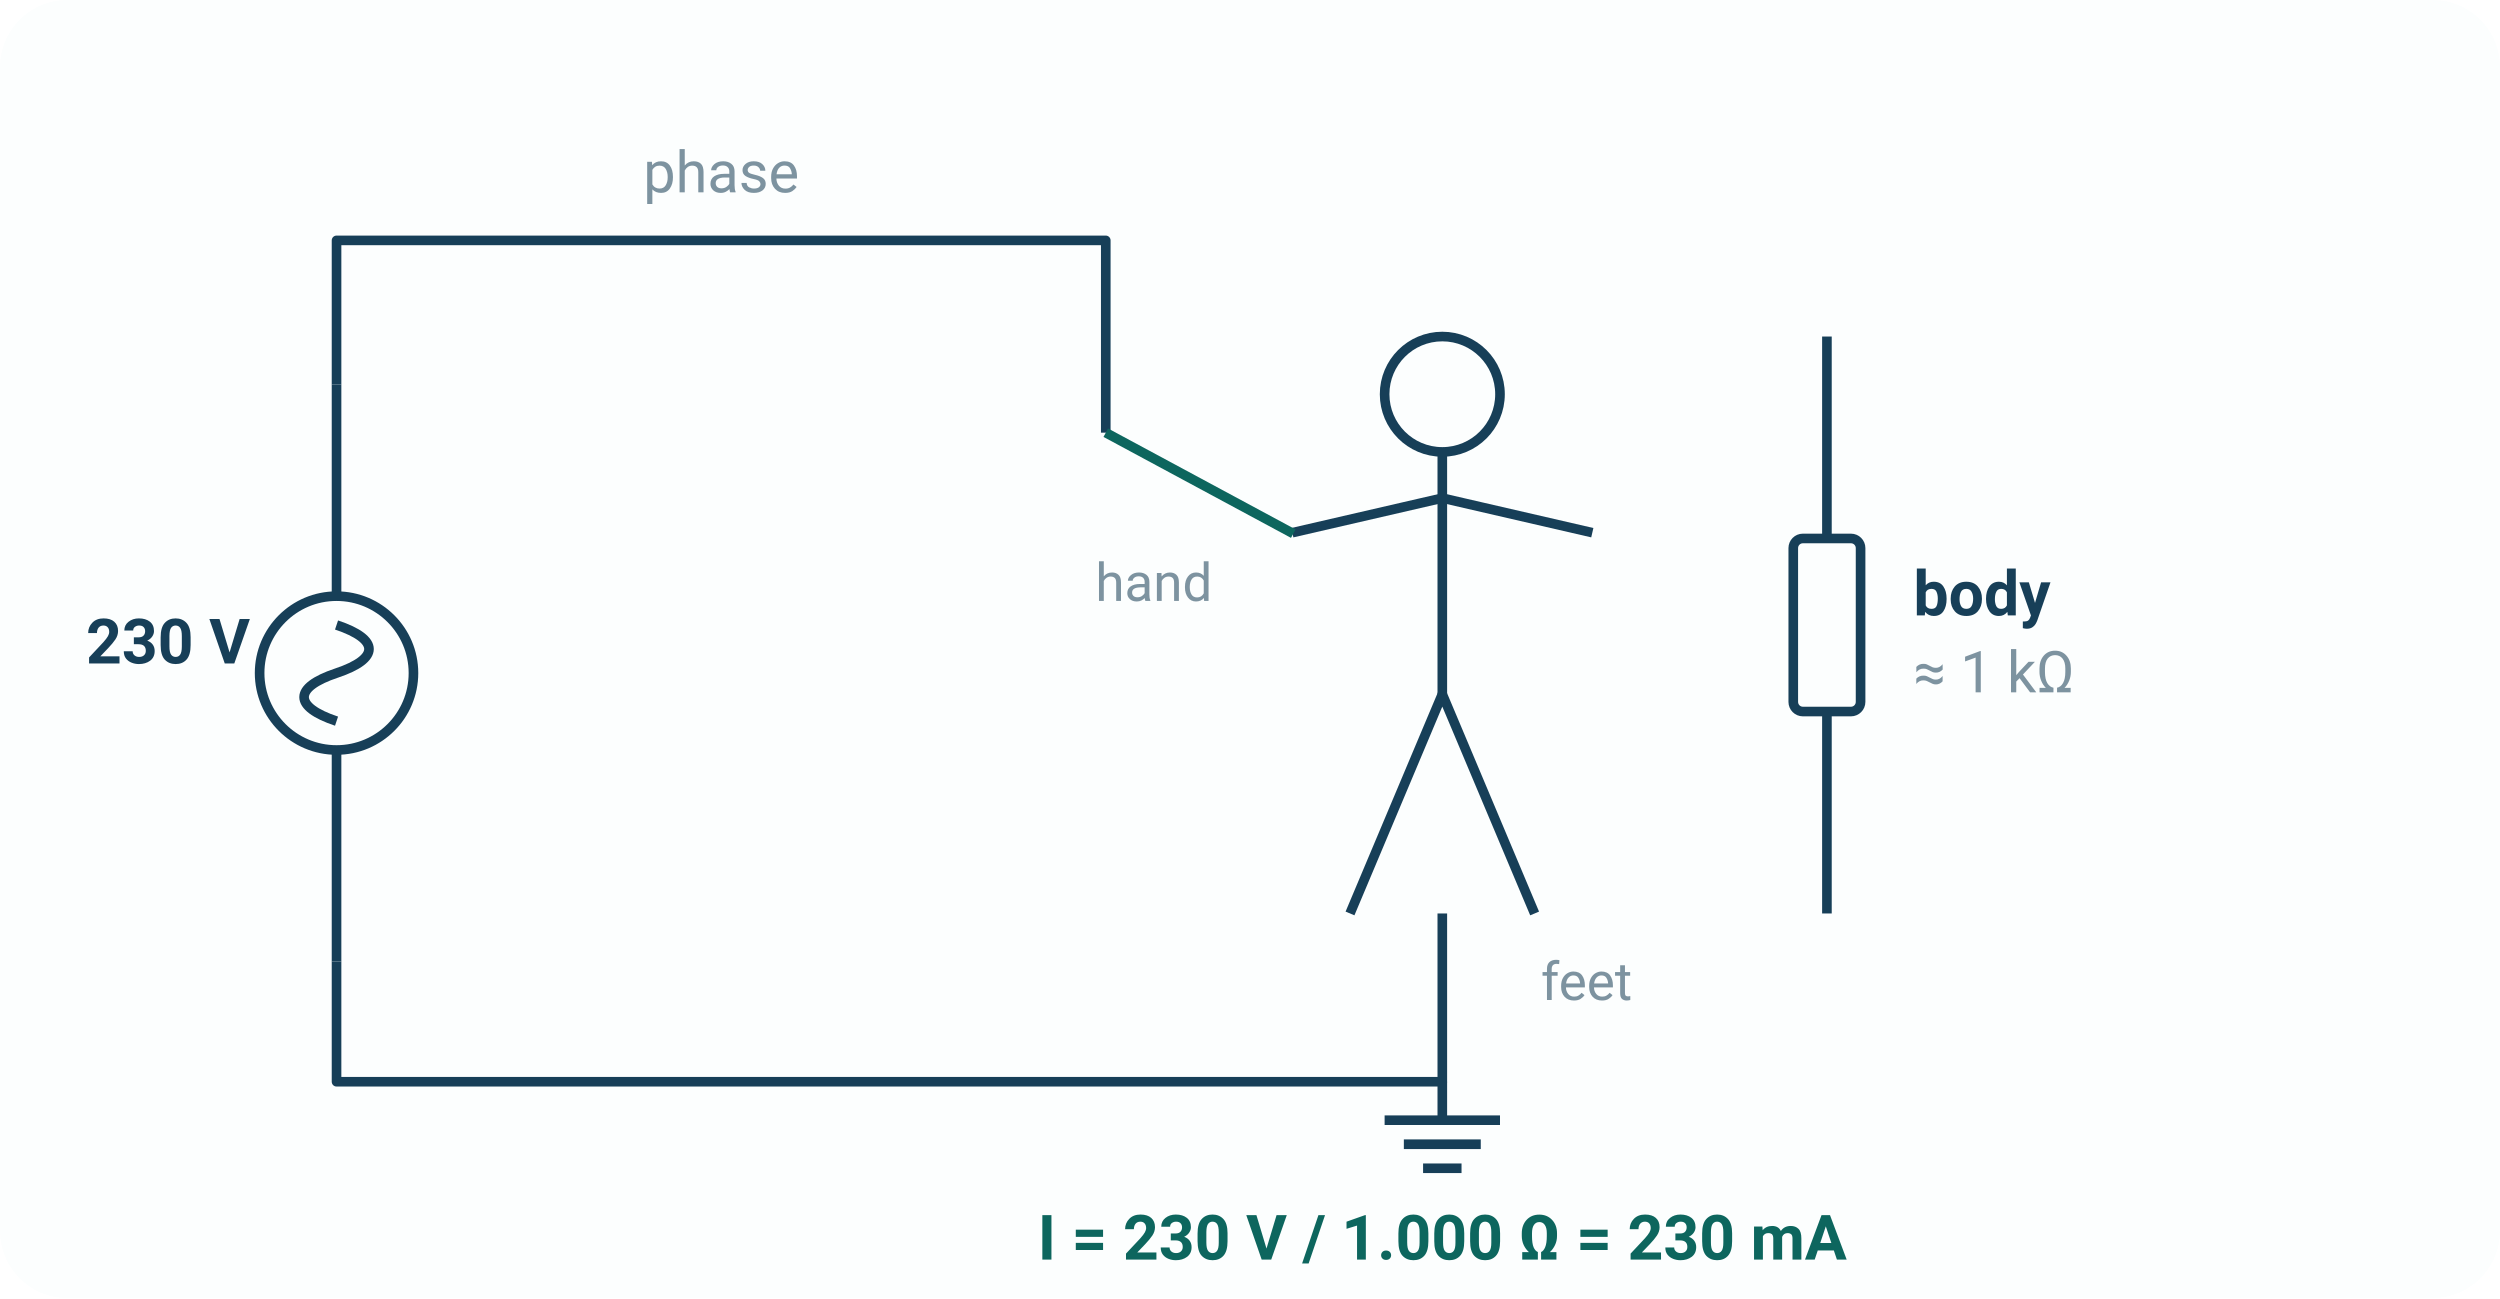
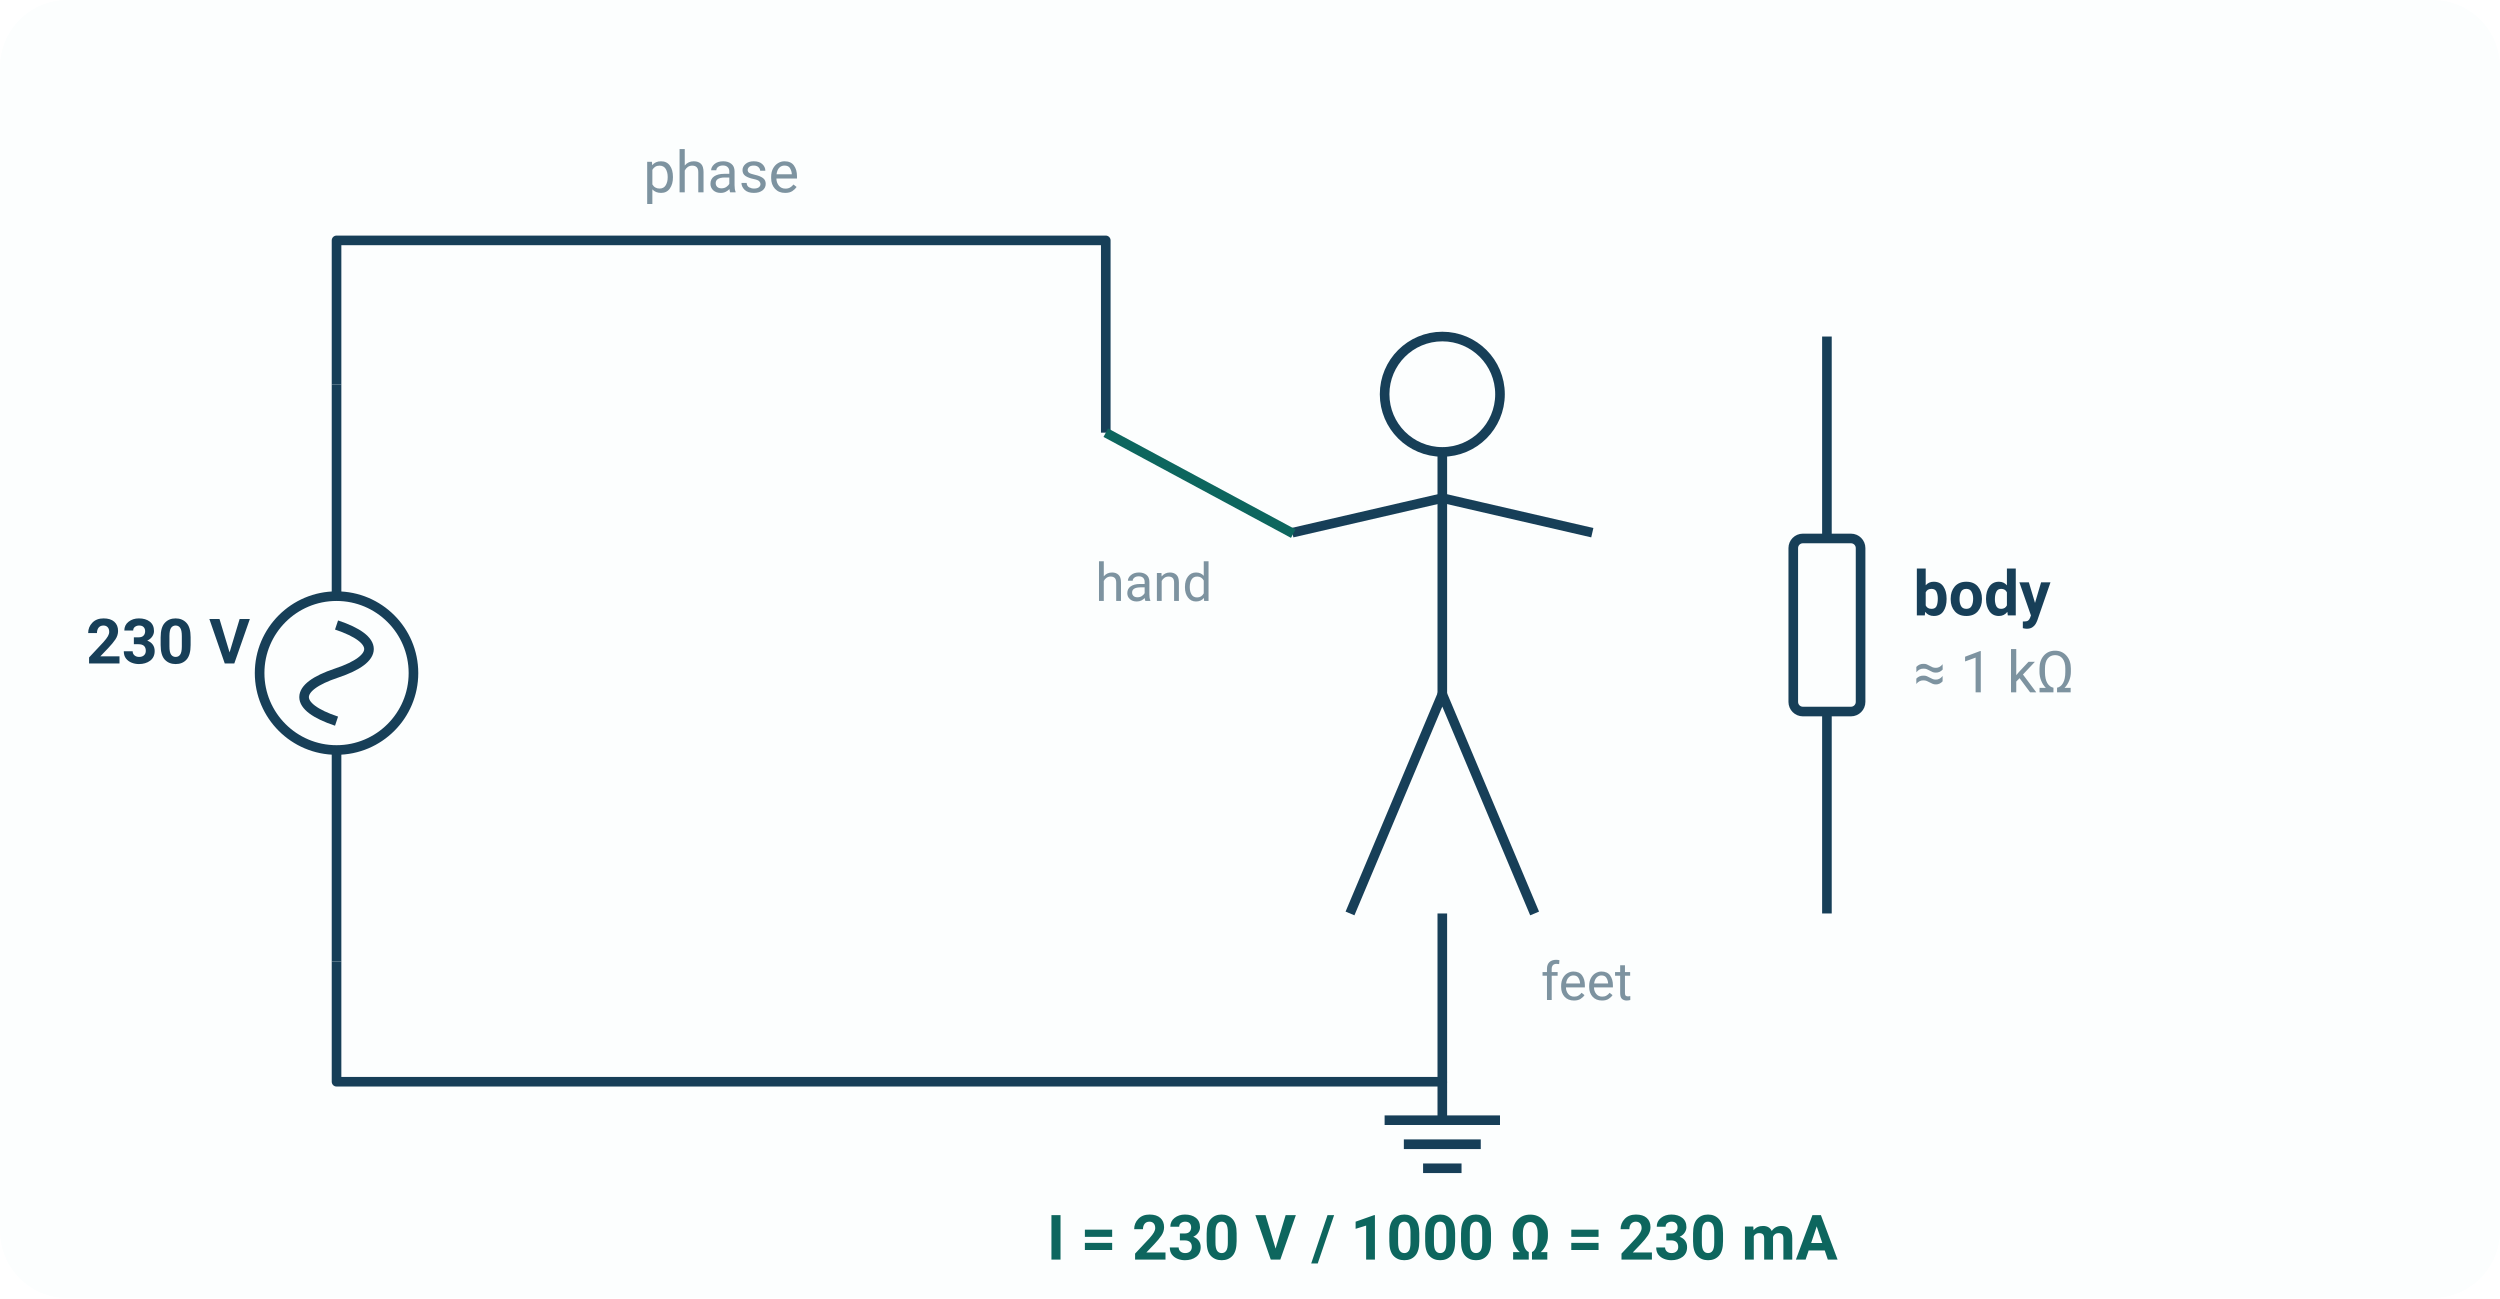
<svg xmlns="http://www.w3.org/2000/svg" viewBox="0 0 520 270" width="520" height="270" role="img" font-family="system-ui, -apple-system, Segoe UI, Roboto, sans-serif">
  <rect width="520" height="270" rx="14" fill="#fcfefe" />
  <g transform="translate(70,200) rotate(-90)" fill="none" stroke="#173f58" stroke-width="2">
    <line x1="0" y1="0" x2="44" y2="0" />
    <line x1="76" y1="0" x2="120" y2="0" />
    <g transform="translate(44,0)">
      <circle cx="16" cy="0" r="16" fill="#fcfefe" />
      <path d="M6 0 C 9 -9, 13 -9, 16 0 S 23 9, 26 0" />
    </g>
  </g>
  <text x="52" y="138" text-anchor="end" font-size="13" font-weight="600" fill="#173f58">230 V</text>
  <polyline points="70,80 70,50 230,50 230,90" fill="none" stroke="#173f58" stroke-width="2" stroke-linejoin="round" />
  <text x="150" y="40" text-anchor="middle" font-size="12" font-weight="400" fill="#7d93a0">phase</text>
  <circle cx="300" cy="82" r="12" fill="#fcfefe" stroke="#173f58" stroke-width="2" />
  <polyline points="300,94 300,144.4" fill="none" stroke="#173f58" stroke-width="2" stroke-linejoin="round" />
  <polyline points="268.8,110.8 300,103.6 331.2,110.8" fill="none" stroke="#173f58" stroke-width="2" stroke-linejoin="round" />
  <polyline points="280.8,190 300,144.4 319.2,190" fill="none" stroke="#173f58" stroke-width="2" stroke-linejoin="round" />
  <polyline points="230,90 269,111" fill="none" stroke="#0d665e" stroke-width="2" stroke-linejoin="round" />
  <text x="240" y="125" text-anchor="middle" font-size="11" font-weight="400" fill="#7d93a0">hand</text>
  <g transform="translate(380,70) rotate(90)" fill="none" stroke="#173f58" stroke-width="2">
    <line x1="0" y1="0" x2="42" y2="0" />
    <line x1="78" y1="0" x2="120" y2="0" />
    <g transform="translate(42,0)">
      <rect x="0" y="-7" width="36" height="14" rx="2" fill="#fcfefe" />
    </g>
  </g>
  <text x="398" y="128" text-anchor="start" font-size="13" font-weight="600" fill="#173f58">body</text>
  <text x="398" y="144" text-anchor="start" font-size="12" font-weight="400" fill="#7d93a0">≈ 1 kΩ</text>
  <polyline points="300,190 300,225 70,225 70,200" fill="none" stroke="#173f58" stroke-width="2" stroke-linejoin="round" />
  <polyline points="300,225 300,233" fill="none" stroke="#173f58" stroke-width="2" stroke-linejoin="round" />
  <polyline points="288,233 312,233" fill="none" stroke="#173f58" stroke-width="2" stroke-linejoin="round" />
  <polyline points="292,238 308,238" fill="none" stroke="#173f58" stroke-width="2" stroke-linejoin="round" />
  <polyline points="296,243 304,243" fill="none" stroke="#173f58" stroke-width="2" stroke-linejoin="round" />
-   <text x="300" y="262" text-anchor="middle" font-size="13" font-weight="600" fill="#0d665e">I = 230 V / 1.000 Ω = 230 mA</text>
+   <text x="300" y="262" text-anchor="middle" font-size="13" font-weight="600" fill="#0d665e">I = 230 V / 1000 Ω = 230 mA</text>
  <text x="330" y="208" text-anchor="middle" font-size="11" font-weight="400" fill="#7d93a0">feet</text>
</svg>
